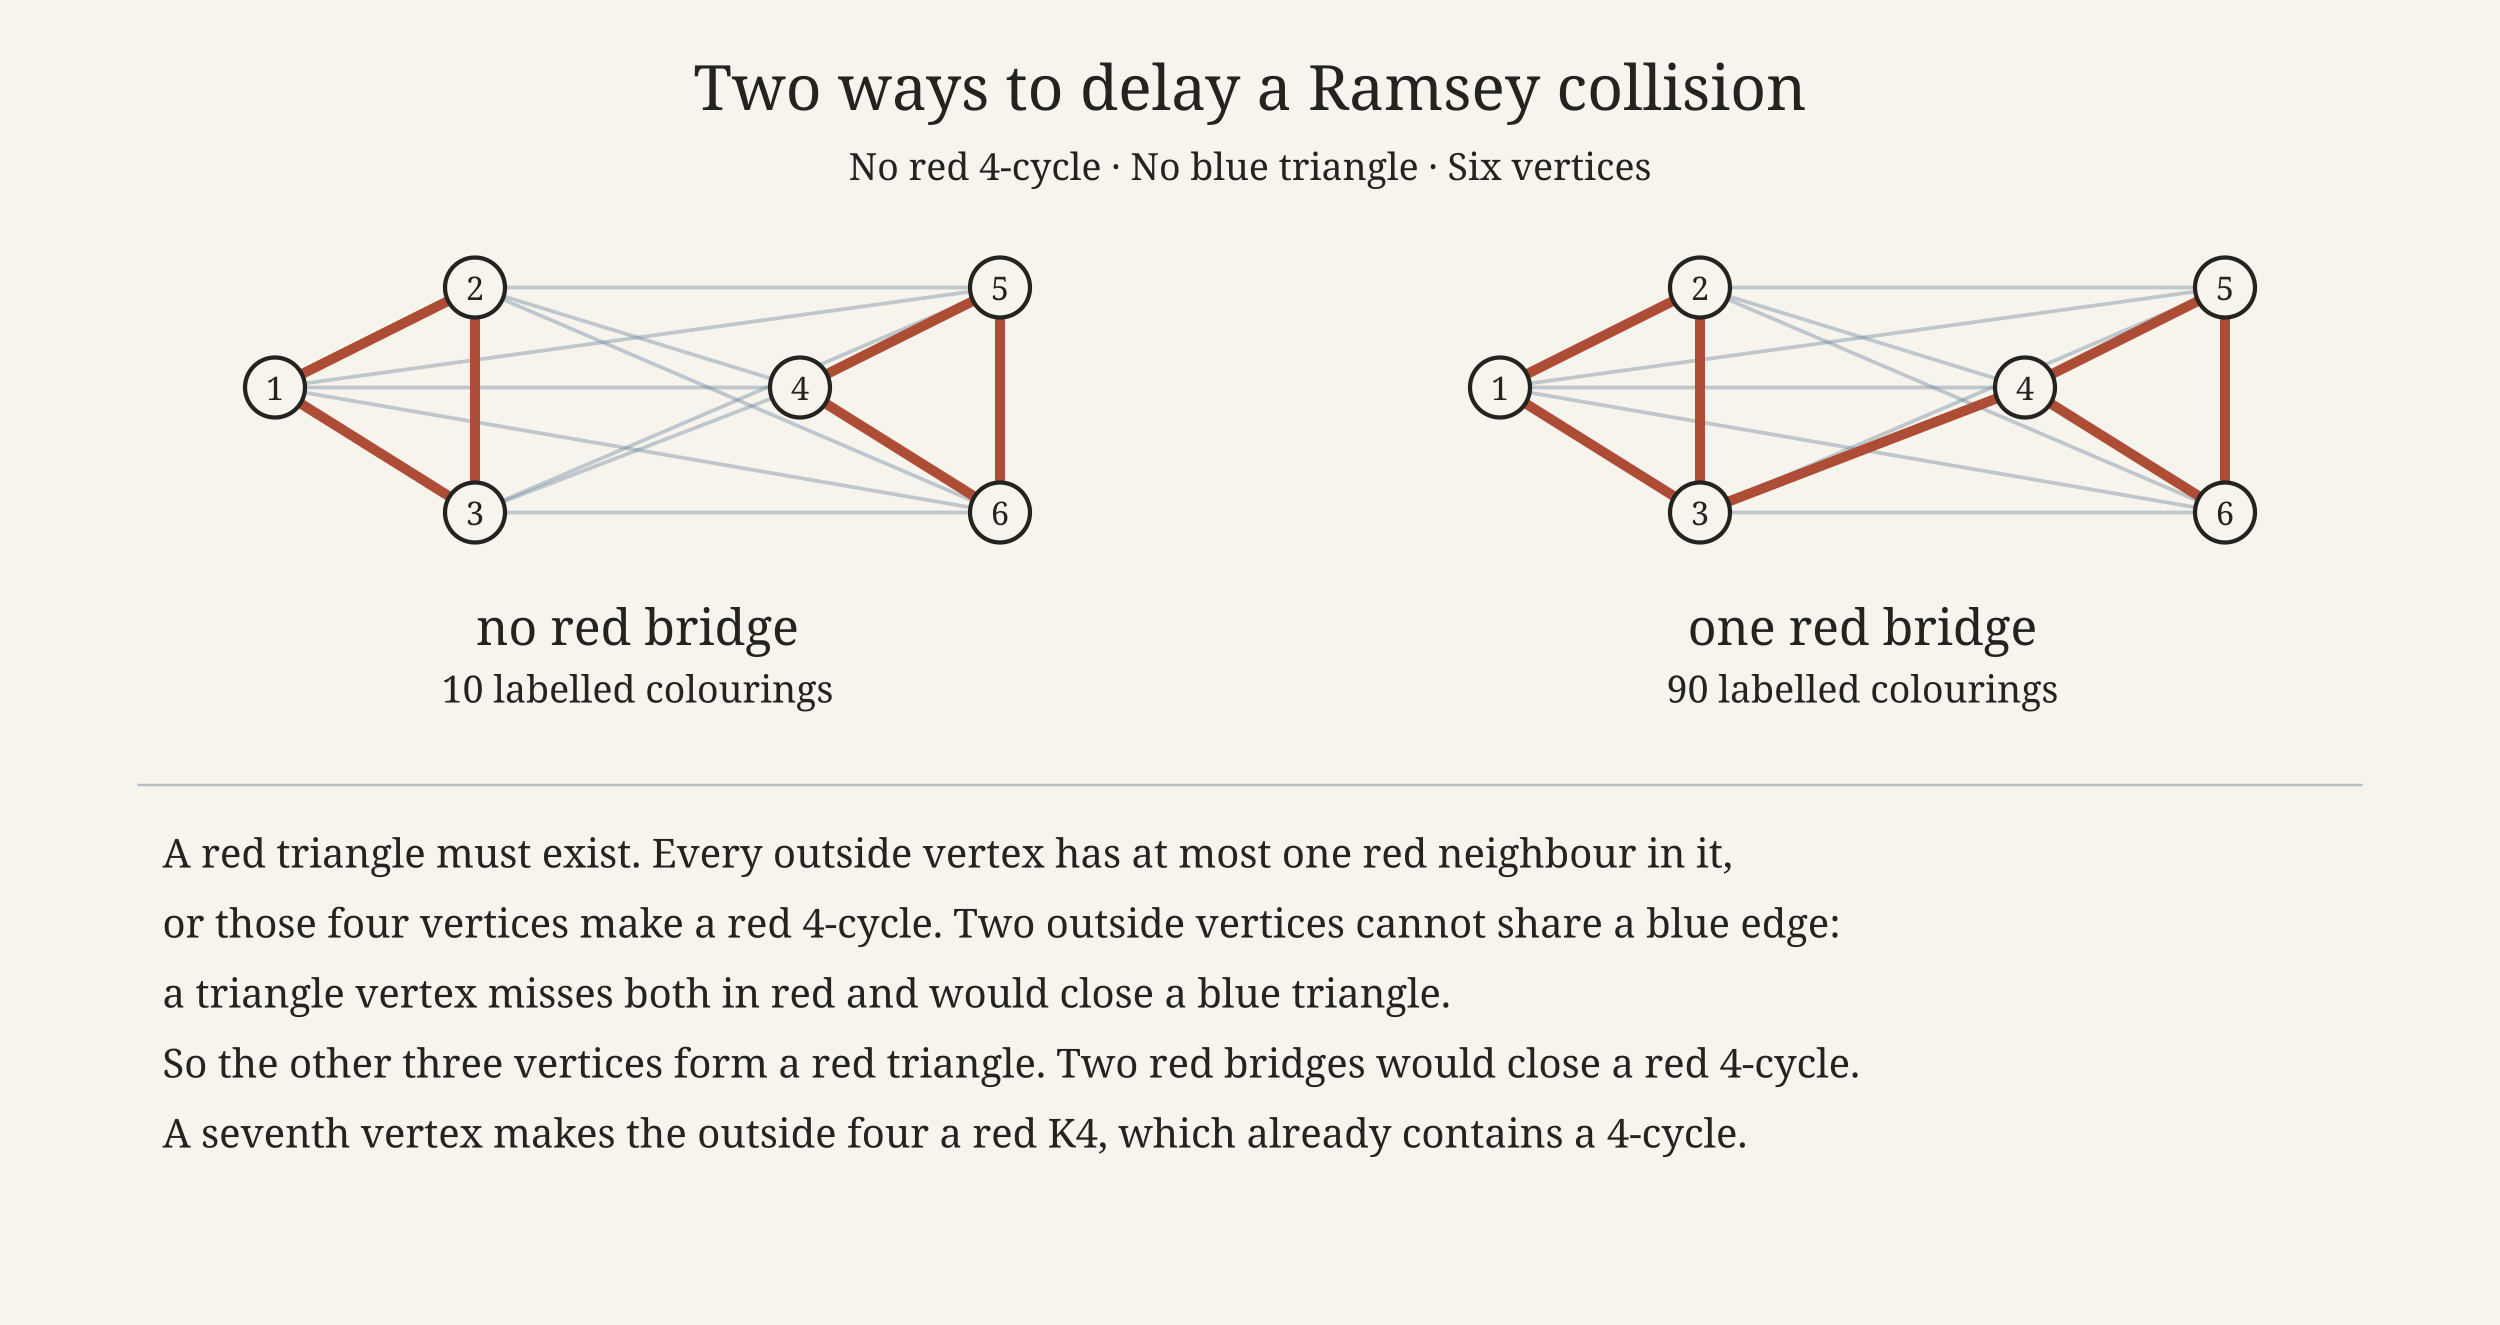
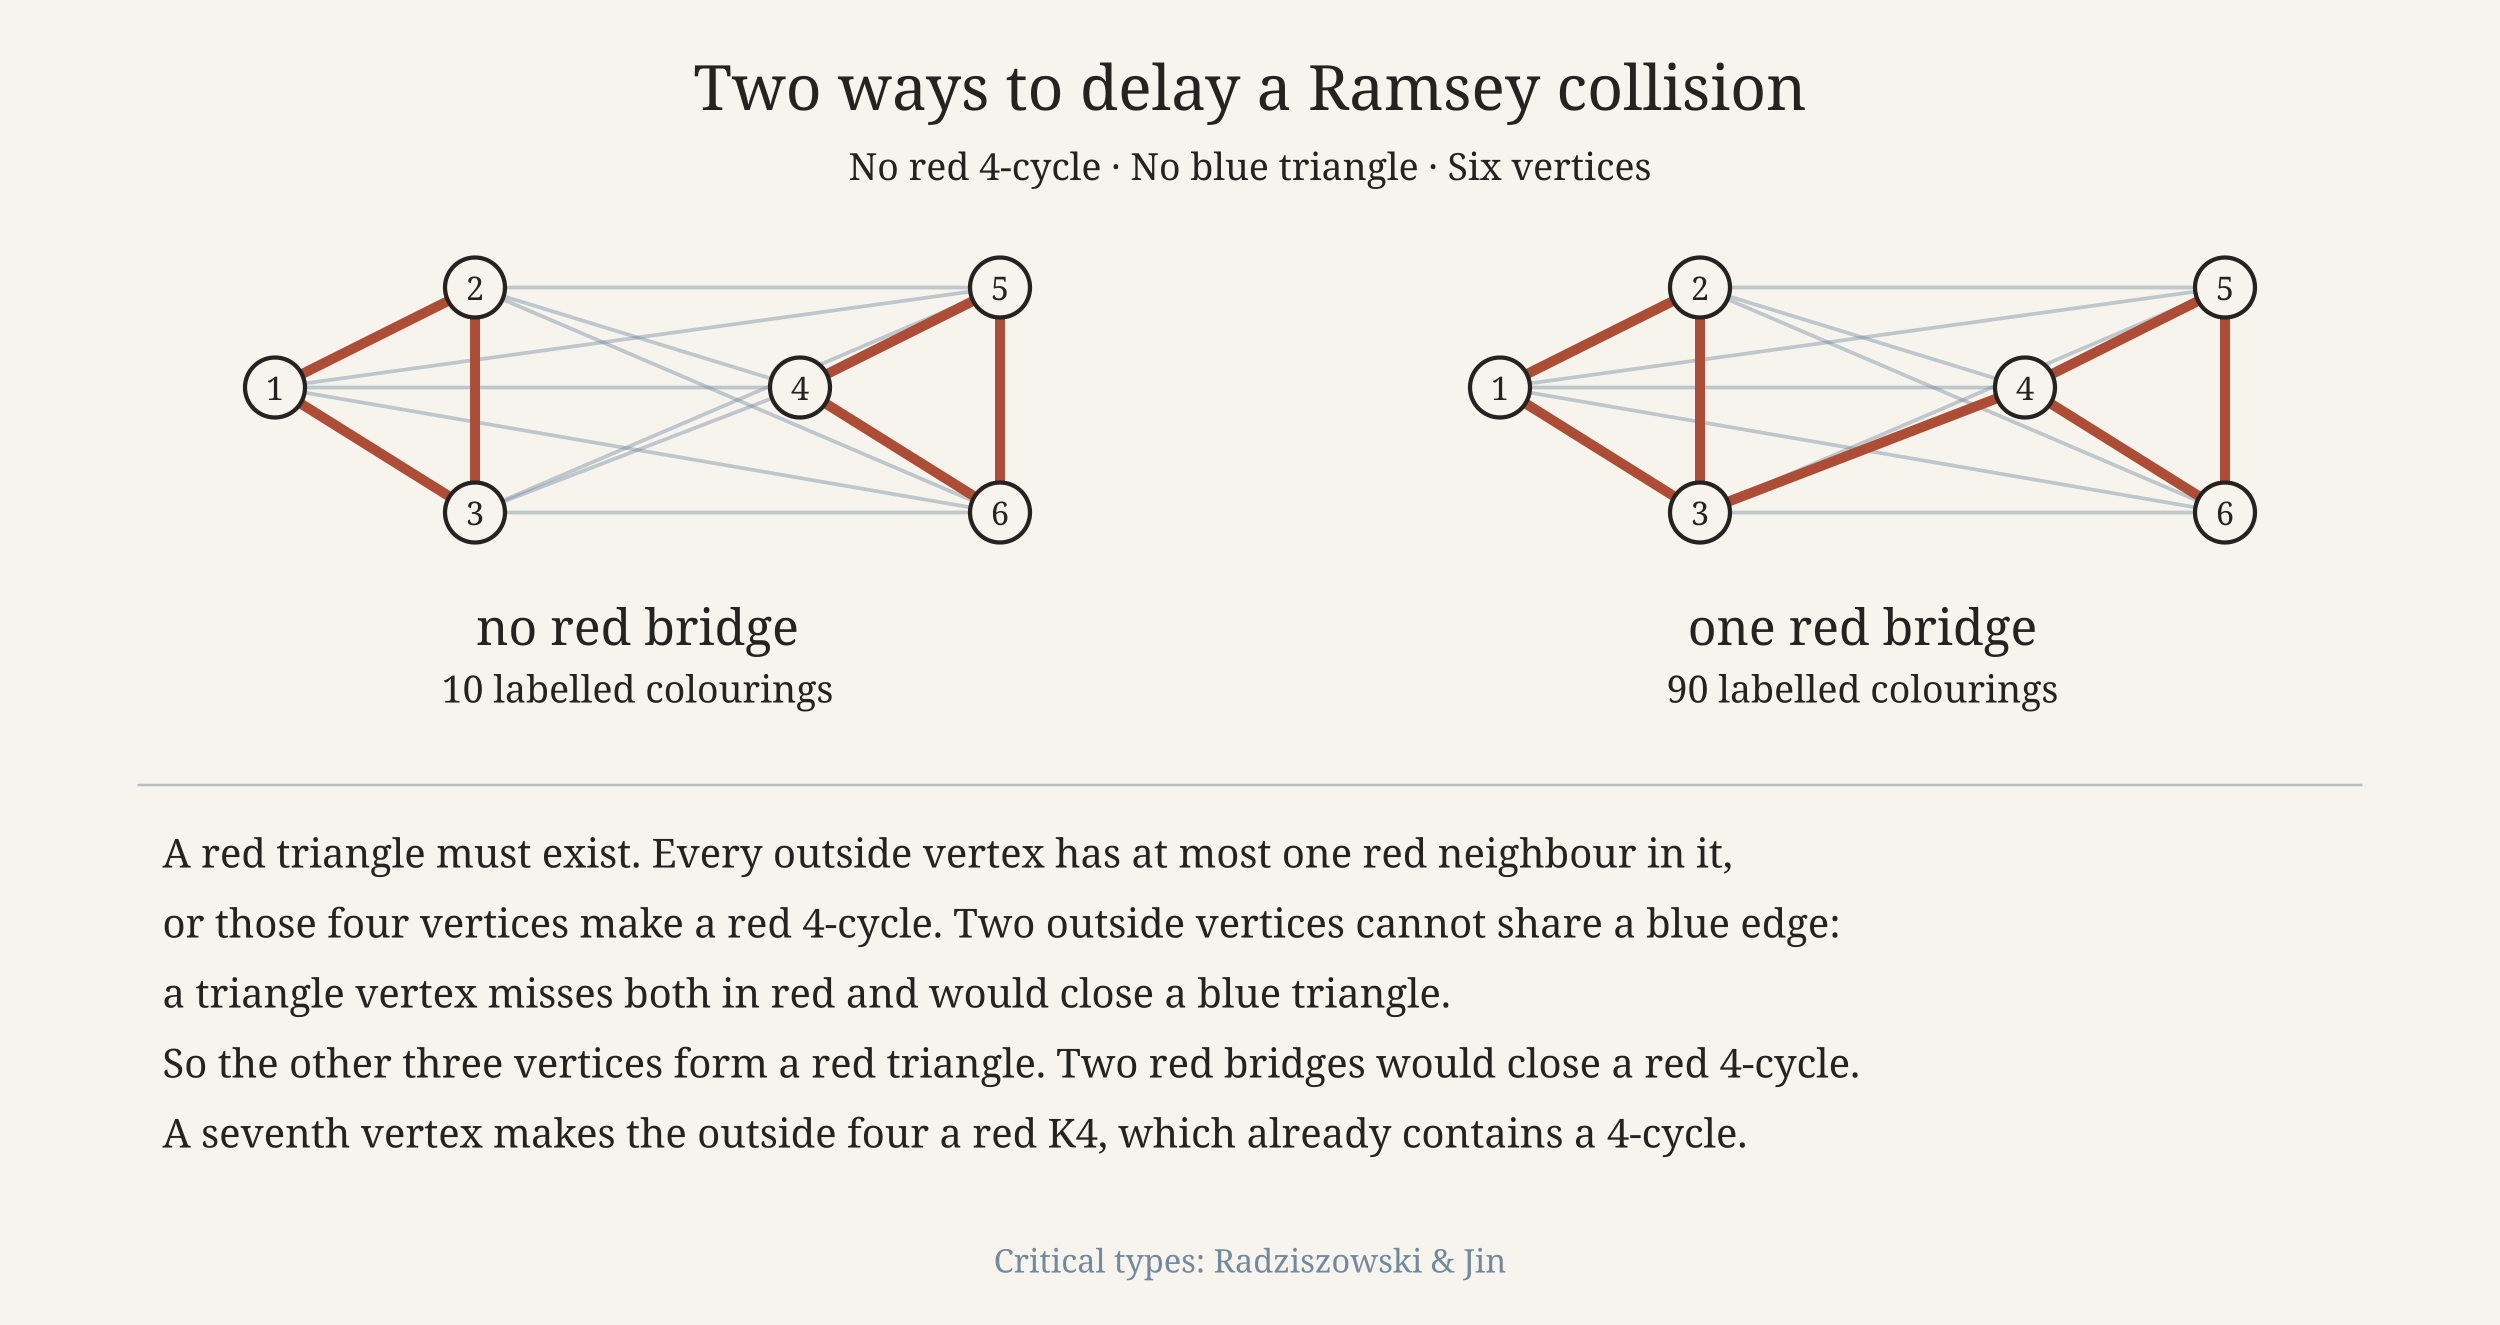
<svg xmlns="http://www.w3.org/2000/svg" viewBox="0 0 1000 530" width="1000" height="530" role="img" aria-label="Two extremal cycle clique Ramsey colourings" font-family="Georgia, serif">
  <rect width="1000" height="530" fill="#f7f4ed" />
  <text x="500" y="44" text-anchor="middle" font-size="25" fill="#242320">Two ways to delay a Ramsey collision</text>
  <text x="500" y="72" text-anchor="middle" font-size="15" fill="#242320">No red 4-cycle · No blue triangle · Six vertices</text>
  <line x1="110" y1="155" x2="320" y2="155" stroke="#718aa0" stroke-width="1.5" opacity="0.43" />
  <line x1="110" y1="155" x2="400" y2="115" stroke="#718aa0" stroke-width="1.5" opacity="0.43" />
  <line x1="110" y1="155" x2="400" y2="205" stroke="#718aa0" stroke-width="1.5" opacity="0.43" />
  <line x1="190" y1="115" x2="320" y2="155" stroke="#718aa0" stroke-width="1.5" opacity="0.43" />
  <line x1="190" y1="115" x2="400" y2="115" stroke="#718aa0" stroke-width="1.5" opacity="0.43" />
  <line x1="190" y1="115" x2="400" y2="205" stroke="#718aa0" stroke-width="1.5" opacity="0.43" />
  <line x1="190" y1="205" x2="320" y2="155" stroke="#718aa0" stroke-width="1.5" opacity="0.43" />
  <line x1="190" y1="205" x2="400" y2="115" stroke="#718aa0" stroke-width="1.5" opacity="0.43" />
  <line x1="190" y1="205" x2="400" y2="205" stroke="#718aa0" stroke-width="1.5" opacity="0.43" />
  <line x1="110" y1="155" x2="190" y2="115" stroke="#ad4d35" stroke-width="4" />
  <line x1="110" y1="155" x2="190" y2="205" stroke="#ad4d35" stroke-width="4" />
  <line x1="190" y1="115" x2="190" y2="205" stroke="#ad4d35" stroke-width="4" />
  <line x1="320" y1="155" x2="400" y2="115" stroke="#ad4d35" stroke-width="4" />
  <line x1="320" y1="155" x2="400" y2="205" stroke="#ad4d35" stroke-width="4" />
  <line x1="400" y1="115" x2="400" y2="205" stroke="#ad4d35" stroke-width="4" />
  <circle cx="110" cy="155" r="12" fill="#f7f4ed" stroke="#242320" stroke-width="1.7" />
  <text x="110" y="160" text-anchor="middle" font-size="13" fill="#242320">1</text>
  <circle cx="190" cy="115" r="12" fill="#f7f4ed" stroke="#242320" stroke-width="1.7" />
  <text x="190" y="120" text-anchor="middle" font-size="13" fill="#242320">2</text>
  <circle cx="190" cy="205" r="12" fill="#f7f4ed" stroke="#242320" stroke-width="1.7" />
  <text x="190" y="210" text-anchor="middle" font-size="13" fill="#242320">3</text>
  <circle cx="320" cy="155" r="12" fill="#f7f4ed" stroke="#242320" stroke-width="1.7" />
  <text x="320" y="160" text-anchor="middle" font-size="13" fill="#242320">4</text>
  <circle cx="400" cy="115" r="12" fill="#f7f4ed" stroke="#242320" stroke-width="1.7" />
  <text x="400" y="120" text-anchor="middle" font-size="13" fill="#242320">5</text>
  <circle cx="400" cy="205" r="12" fill="#f7f4ed" stroke="#242320" stroke-width="1.7" />
  <text x="400" y="210" text-anchor="middle" font-size="13" fill="#242320">6</text>
  <text x="255" y="258" text-anchor="middle" font-size="20" fill="#242320">no red bridge</text>
  <text x="255" y="281" text-anchor="middle" font-size="15" fill="#242320">10 labelled colourings</text>
  <line x1="600" y1="155" x2="810" y2="155" stroke="#718aa0" stroke-width="1.5" opacity="0.43" />
  <line x1="600" y1="155" x2="890" y2="115" stroke="#718aa0" stroke-width="1.5" opacity="0.43" />
  <line x1="600" y1="155" x2="890" y2="205" stroke="#718aa0" stroke-width="1.5" opacity="0.43" />
  <line x1="680" y1="115" x2="810" y2="155" stroke="#718aa0" stroke-width="1.5" opacity="0.43" />
  <line x1="680" y1="115" x2="890" y2="115" stroke="#718aa0" stroke-width="1.5" opacity="0.43" />
  <line x1="680" y1="115" x2="890" y2="205" stroke="#718aa0" stroke-width="1.5" opacity="0.43" />
  <line x1="680" y1="205" x2="890" y2="115" stroke="#718aa0" stroke-width="1.5" opacity="0.43" />
  <line x1="680" y1="205" x2="890" y2="205" stroke="#718aa0" stroke-width="1.5" opacity="0.43" />
  <line x1="600" y1="155" x2="680" y2="115" stroke="#ad4d35" stroke-width="4" />
  <line x1="600" y1="155" x2="680" y2="205" stroke="#ad4d35" stroke-width="4" />
  <line x1="680" y1="115" x2="680" y2="205" stroke="#ad4d35" stroke-width="4" />
  <line x1="810" y1="155" x2="890" y2="115" stroke="#ad4d35" stroke-width="4" />
  <line x1="810" y1="155" x2="890" y2="205" stroke="#ad4d35" stroke-width="4" />
  <line x1="890" y1="115" x2="890" y2="205" stroke="#ad4d35" stroke-width="4" />
  <line x1="680" y1="205" x2="810" y2="155" stroke="#ad4d35" stroke-width="4" />
  <circle cx="600" cy="155" r="12" fill="#f7f4ed" stroke="#242320" stroke-width="1.7" />
  <text x="600" y="160" text-anchor="middle" font-size="13" fill="#242320">1</text>
  <circle cx="680" cy="115" r="12" fill="#f7f4ed" stroke="#242320" stroke-width="1.7" />
  <text x="680" y="120" text-anchor="middle" font-size="13" fill="#242320">2</text>
  <circle cx="680" cy="205" r="12" fill="#f7f4ed" stroke="#242320" stroke-width="1.7" />
  <text x="680" y="210" text-anchor="middle" font-size="13" fill="#242320">3</text>
  <circle cx="810" cy="155" r="12" fill="#f7f4ed" stroke="#242320" stroke-width="1.7" />
  <text x="810" y="160" text-anchor="middle" font-size="13" fill="#242320">4</text>
  <circle cx="890" cy="115" r="12" fill="#f7f4ed" stroke="#242320" stroke-width="1.7" />
  <text x="890" y="120" text-anchor="middle" font-size="13" fill="#242320">5</text>
  <circle cx="890" cy="205" r="12" fill="#f7f4ed" stroke="#242320" stroke-width="1.7" />
  <text x="890" y="210" text-anchor="middle" font-size="13" fill="#242320">6</text>
  <text x="745" y="258" text-anchor="middle" font-size="20" fill="#242320">one red bridge</text>
  <text x="745" y="281" text-anchor="middle" font-size="15" fill="#242320">90 labelled colourings</text>
  <line x1="55" y1="314" x2="945" y2="314" stroke="#718aa0" stroke-width="1" opacity="0.5" />
  <text x="65" y="347" font-size="16" fill="#242320">A red triangle must exist. Every outside vertex has at most one red neighbour in it,</text>
  <text x="65" y="375" font-size="16" fill="#242320">or those four vertices make a red 4-cycle. Two outside vertices cannot share a blue edge:</text>
  <text x="65" y="403" font-size="16" fill="#242320">a triangle vertex misses both in red and would close a blue triangle.</text>
  <text x="65" y="431" font-size="16" fill="#242320">So the other three vertices form a red triangle. Two red bridges would close a red 4-cycle.</text>
  <text x="65" y="459" font-size="16" fill="#242320">A seventh vertex makes the outside four a red K4, which already contains a 4-cycle.</text>
+   <text x="500" y="509" text-anchor="middle" font-size="13" fill="#718aa0">Critical types: Radziszowski &amp; Jin</text>
</svg>
